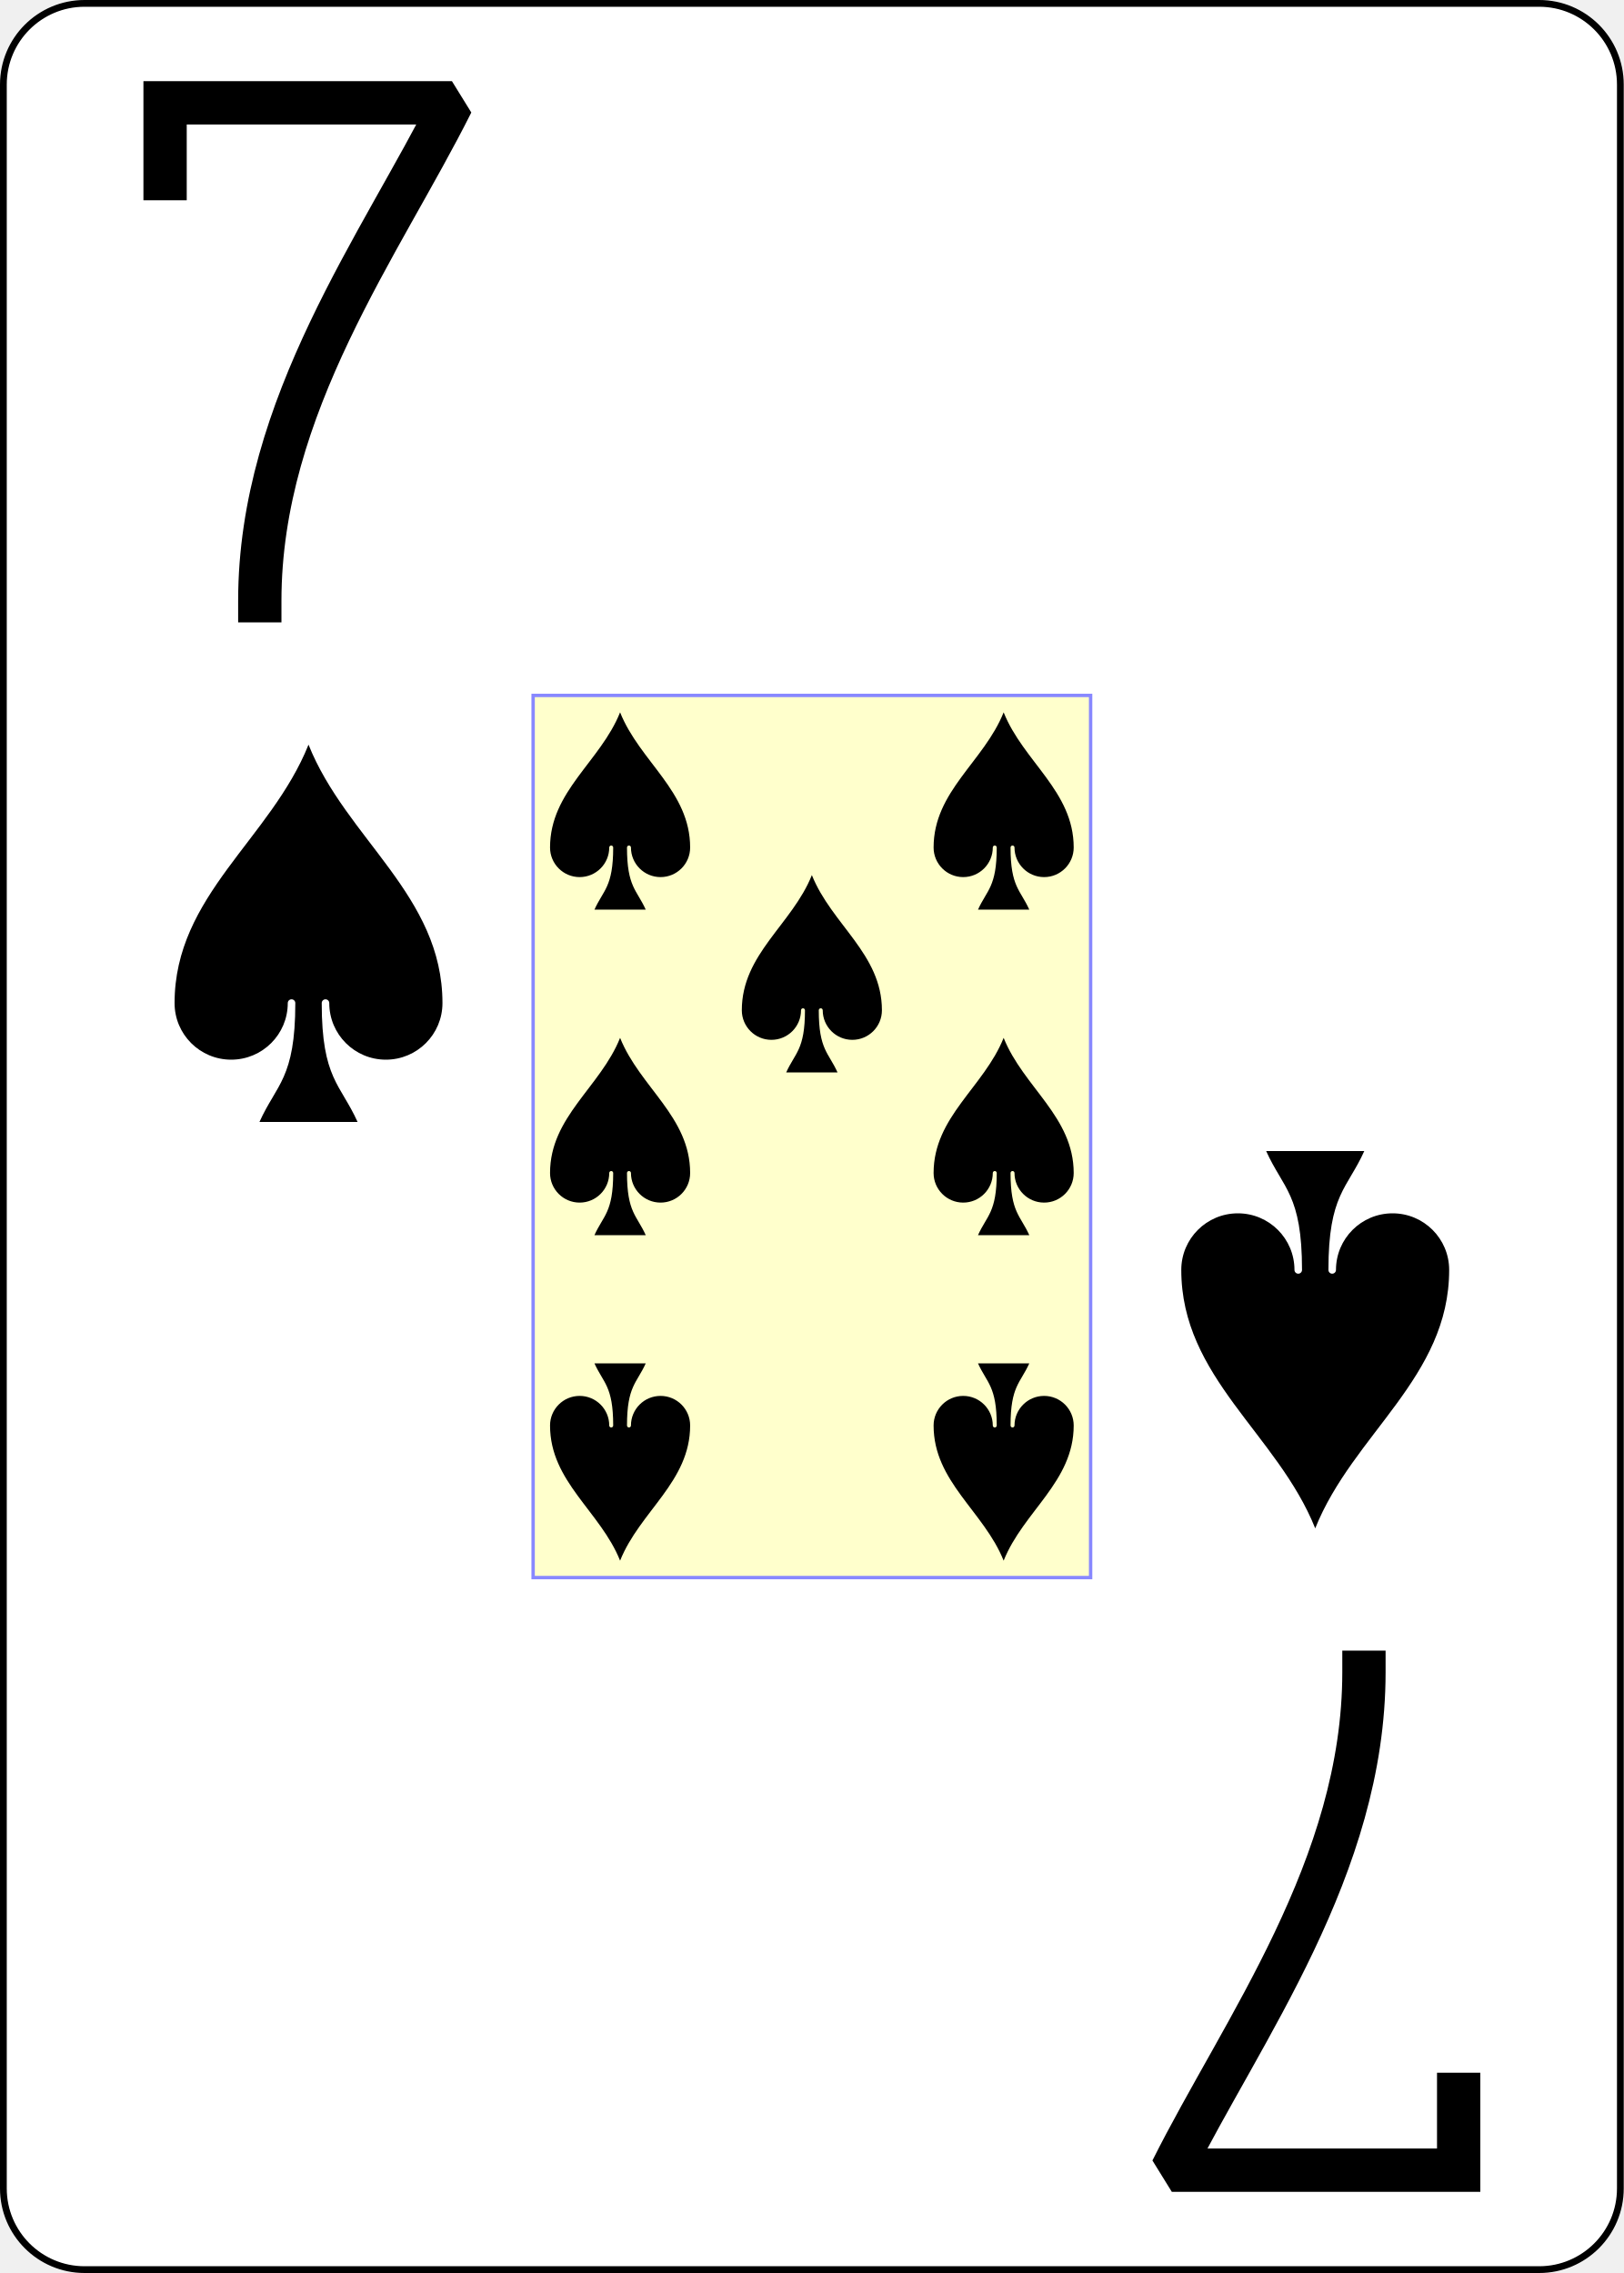
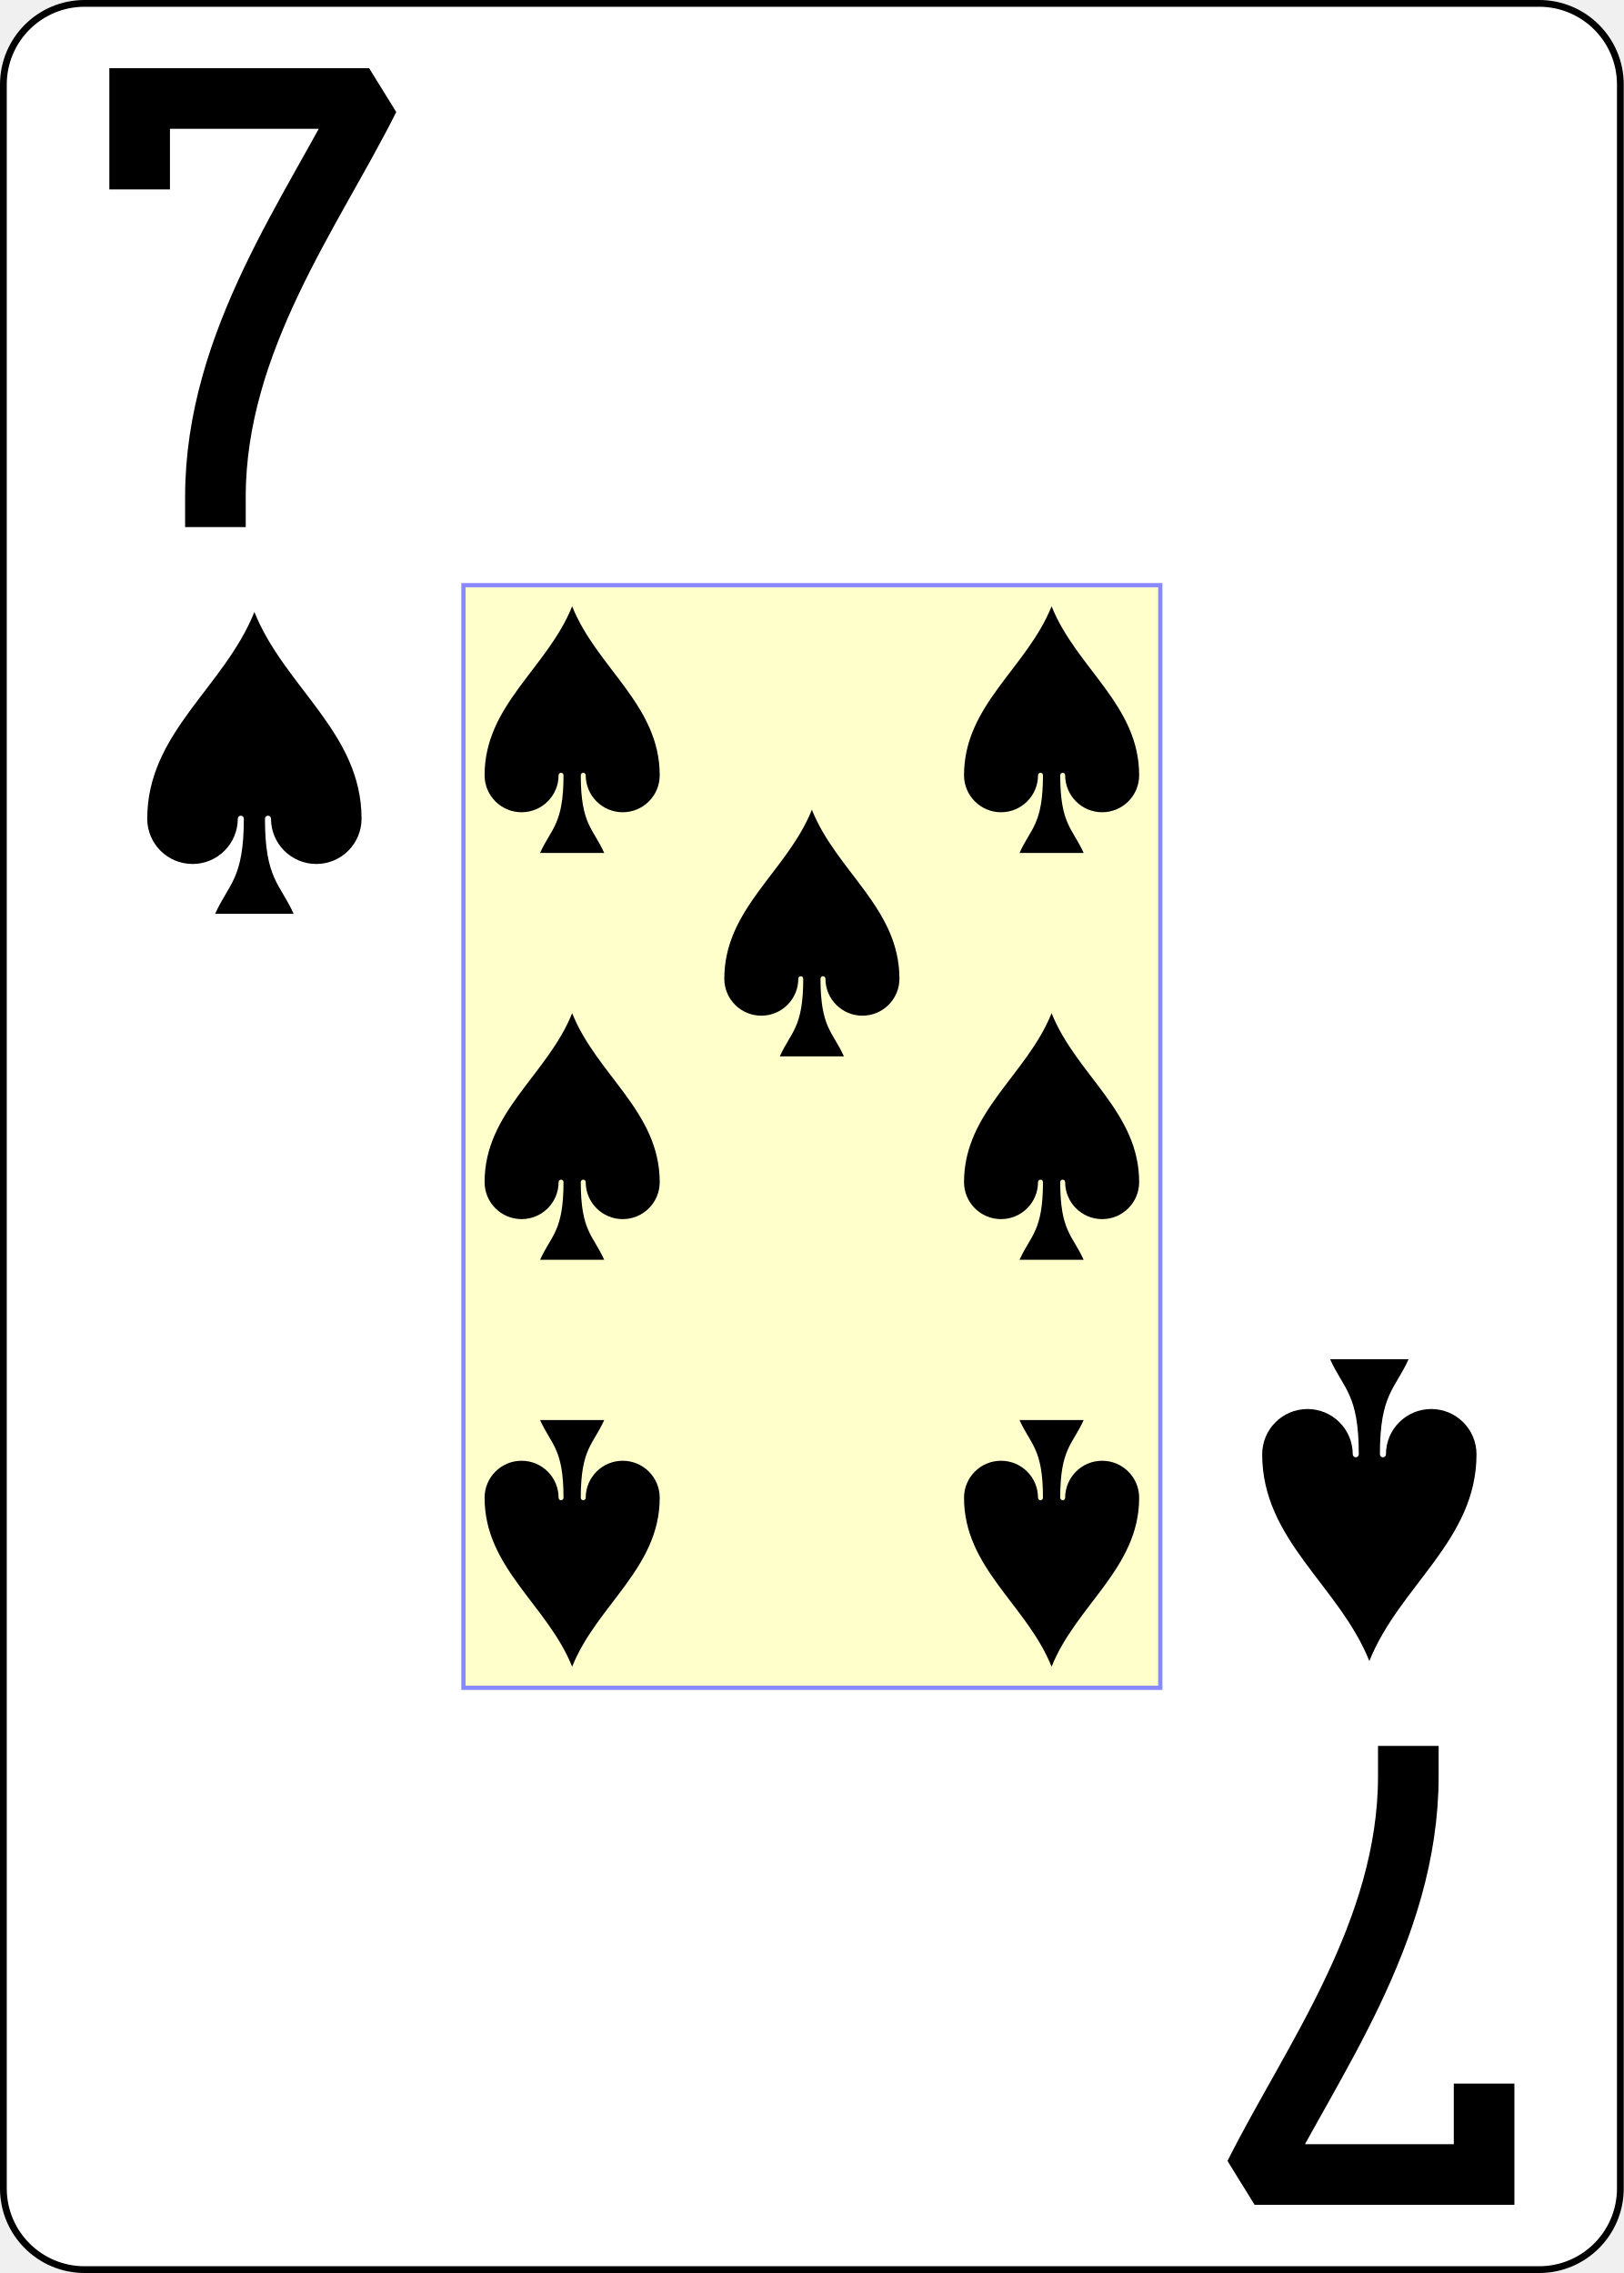
<svg xmlns="http://www.w3.org/2000/svg" xmlns:xlink="http://www.w3.org/1999/xlink" class="card" face="7S" height="3.5in" preserveAspectRatio="none" viewBox="-120 -168 240 336" width="2.5in">
  <defs>
    <symbol id="SS7" viewBox="-600 -600 1200 1200" preserveAspectRatio="xMinYMid">
      <path d="M0 -500C100 -250 355 -100 355 185A150 150 0 0 1 55 185A10 10 0 0 0 35 185C35 385 85 400 130 500L-130 500C-85 400 -35 385 -35 185A10 10 0 0 0 -55 185A150 150 0 0 1 -355 185C-355 -100 -100 -250 0 -500Z" fill="black" />
    </symbol>
-     <symbol id="VS7" viewBox="-500 -500 1000 1000" preserveAspectRatio="xMinYMid">
-       <path d="M-265 -320L-265 -460L265 -460C135 -200 -90 100 -90 460" stroke="black" stroke-width="80" stroke-linecap="square" stroke-miterlimit="1.5" fill="none" />
+     <symbol style="overflow:visible" id="VS7" viewBox="-500 -500 1000 1000" preserveAspectRatio="xMinYMid">
+       <path d="M-265 -320L-265 -460L265 -460C135 -200 -90 100 -90 460" stroke="black" stroke-width="140" stroke-linecap="square" stroke-miterlimit="1.5" fill="none" />
    </symbol>
    <rect id="XS7" width="164.8" height="260.8" x="-82.4" y="-130.4" />
  </defs>
  <rect width="239" height="335" x="-119.5" y="-167.5" rx="12" ry="12" fill="white" stroke="black" />
-   <g transform="scale(0.5)">
+   <g transform="scale(0.625)">
    <use xlink:href="#XS7" width="164.8" height="260.8" stroke="#88f" fill="#FFC" />
    <use xlink:href="#SS7" height="70" width="70" x="-91.692" y="-131.234" />
    <use xlink:href="#SS7" height="70" width="70" x="21.692" y="-131.234" />
    <use xlink:href="#SS7" height="70" width="70" x="-91.692" y="-35" />
    <use xlink:href="#SS7" height="70" width="70" x="21.692" y="-35" />
    <use xlink:href="#SS7" height="70" width="70" x="-35" y="-83.117" />
  </g>
-   <g transform="rotate(180) scale(0.5)">
+   <g transform="rotate(180) scale(0.625)">
    <use xlink:href="#SS7" height="70" width="70" x="-91.692" y="-131.234" />
    <use xlink:href="#SS7" height="70" width="70" x="21.692" y="-131.234" />
  </g>
-   <use xlink:href="#VS7" height="80" width="80" x="-114.4" y="-156" />
-   <use xlink:href="#SS7" height="66.922" width="66.922" x="-107.86" y="-63.5" />
+   <use xlink:href="#VS7" height="64" width="64" x="-114.4" y="-156" />
+   <use xlink:href="#SS7" height="53.538" width="53.538" x="-109.168" y="-82" />
  <g transform="rotate(180)">
-     <use xlink:href="#VS7" height="80" width="80" x="-114.4" y="-156" />
-     <use xlink:href="#SS7" height="66.922" width="66.922" x="-107.86" y="-63.5" />
+     <use xlink:href="#VS7" height="64" width="64" x="-114.4" y="-156" />
+     <use xlink:href="#SS7" height="53.538" width="53.538" x="-109.168" y="-82" />
  </g>
</svg>
